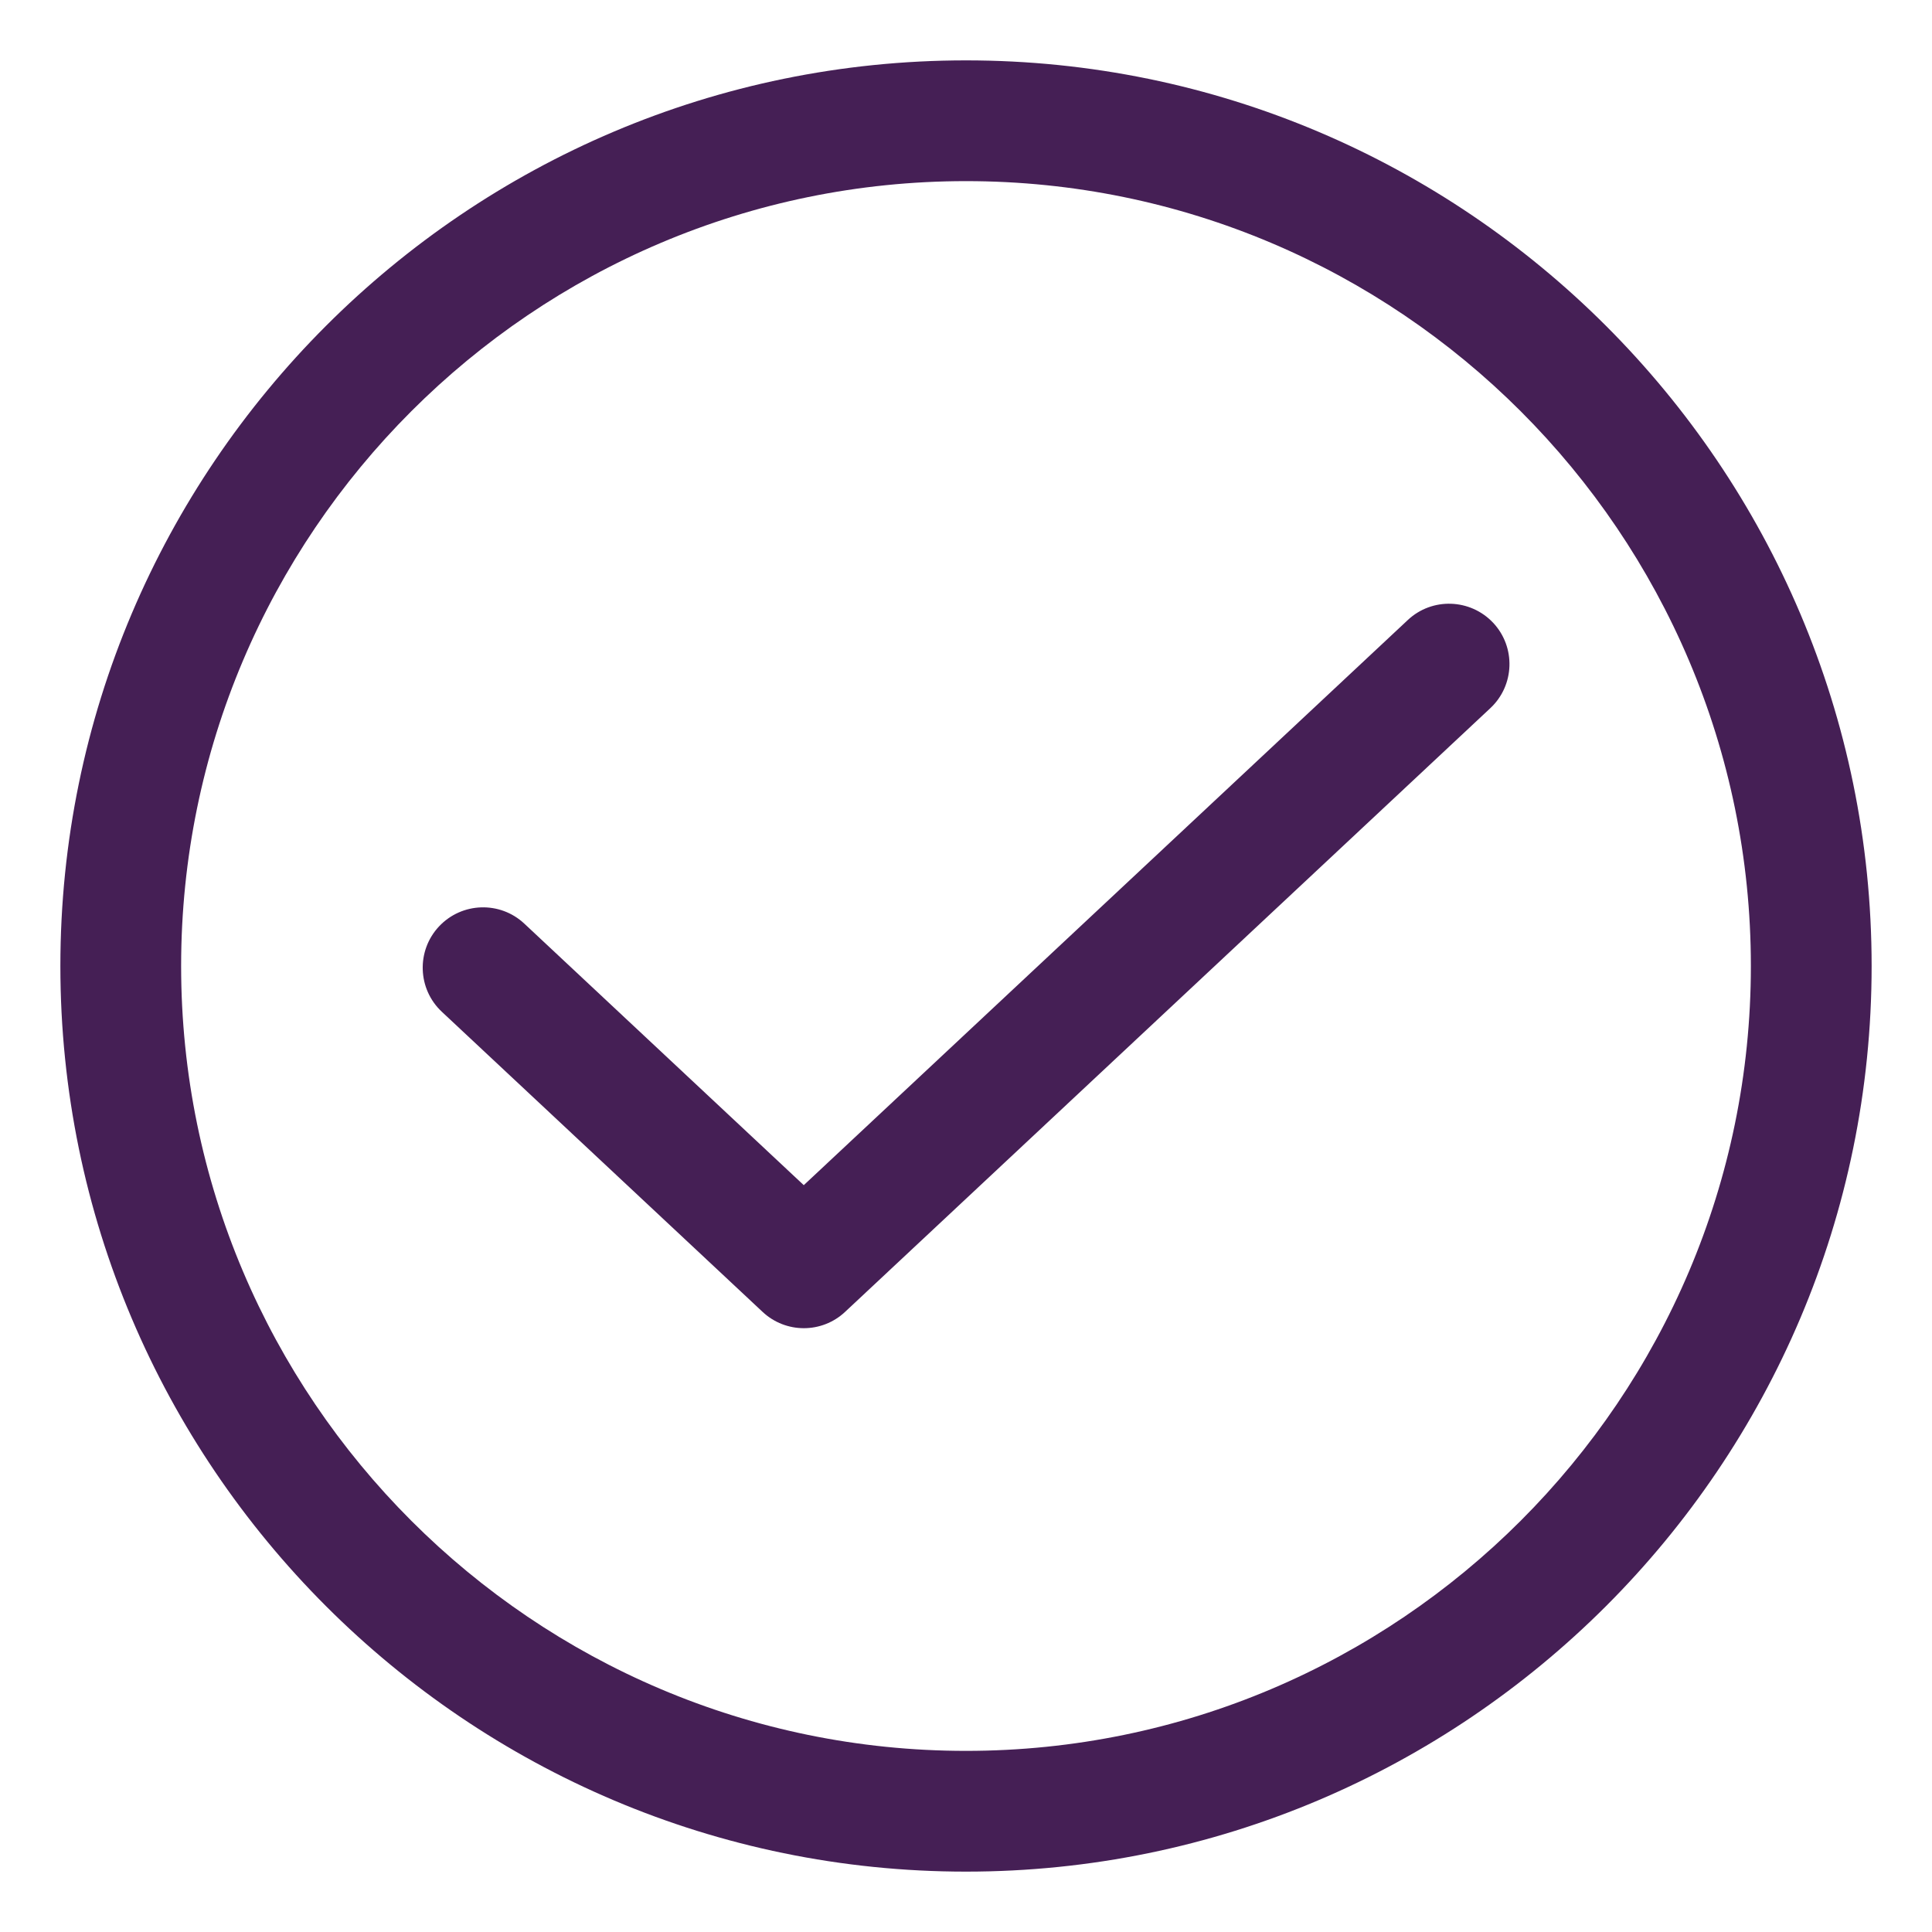
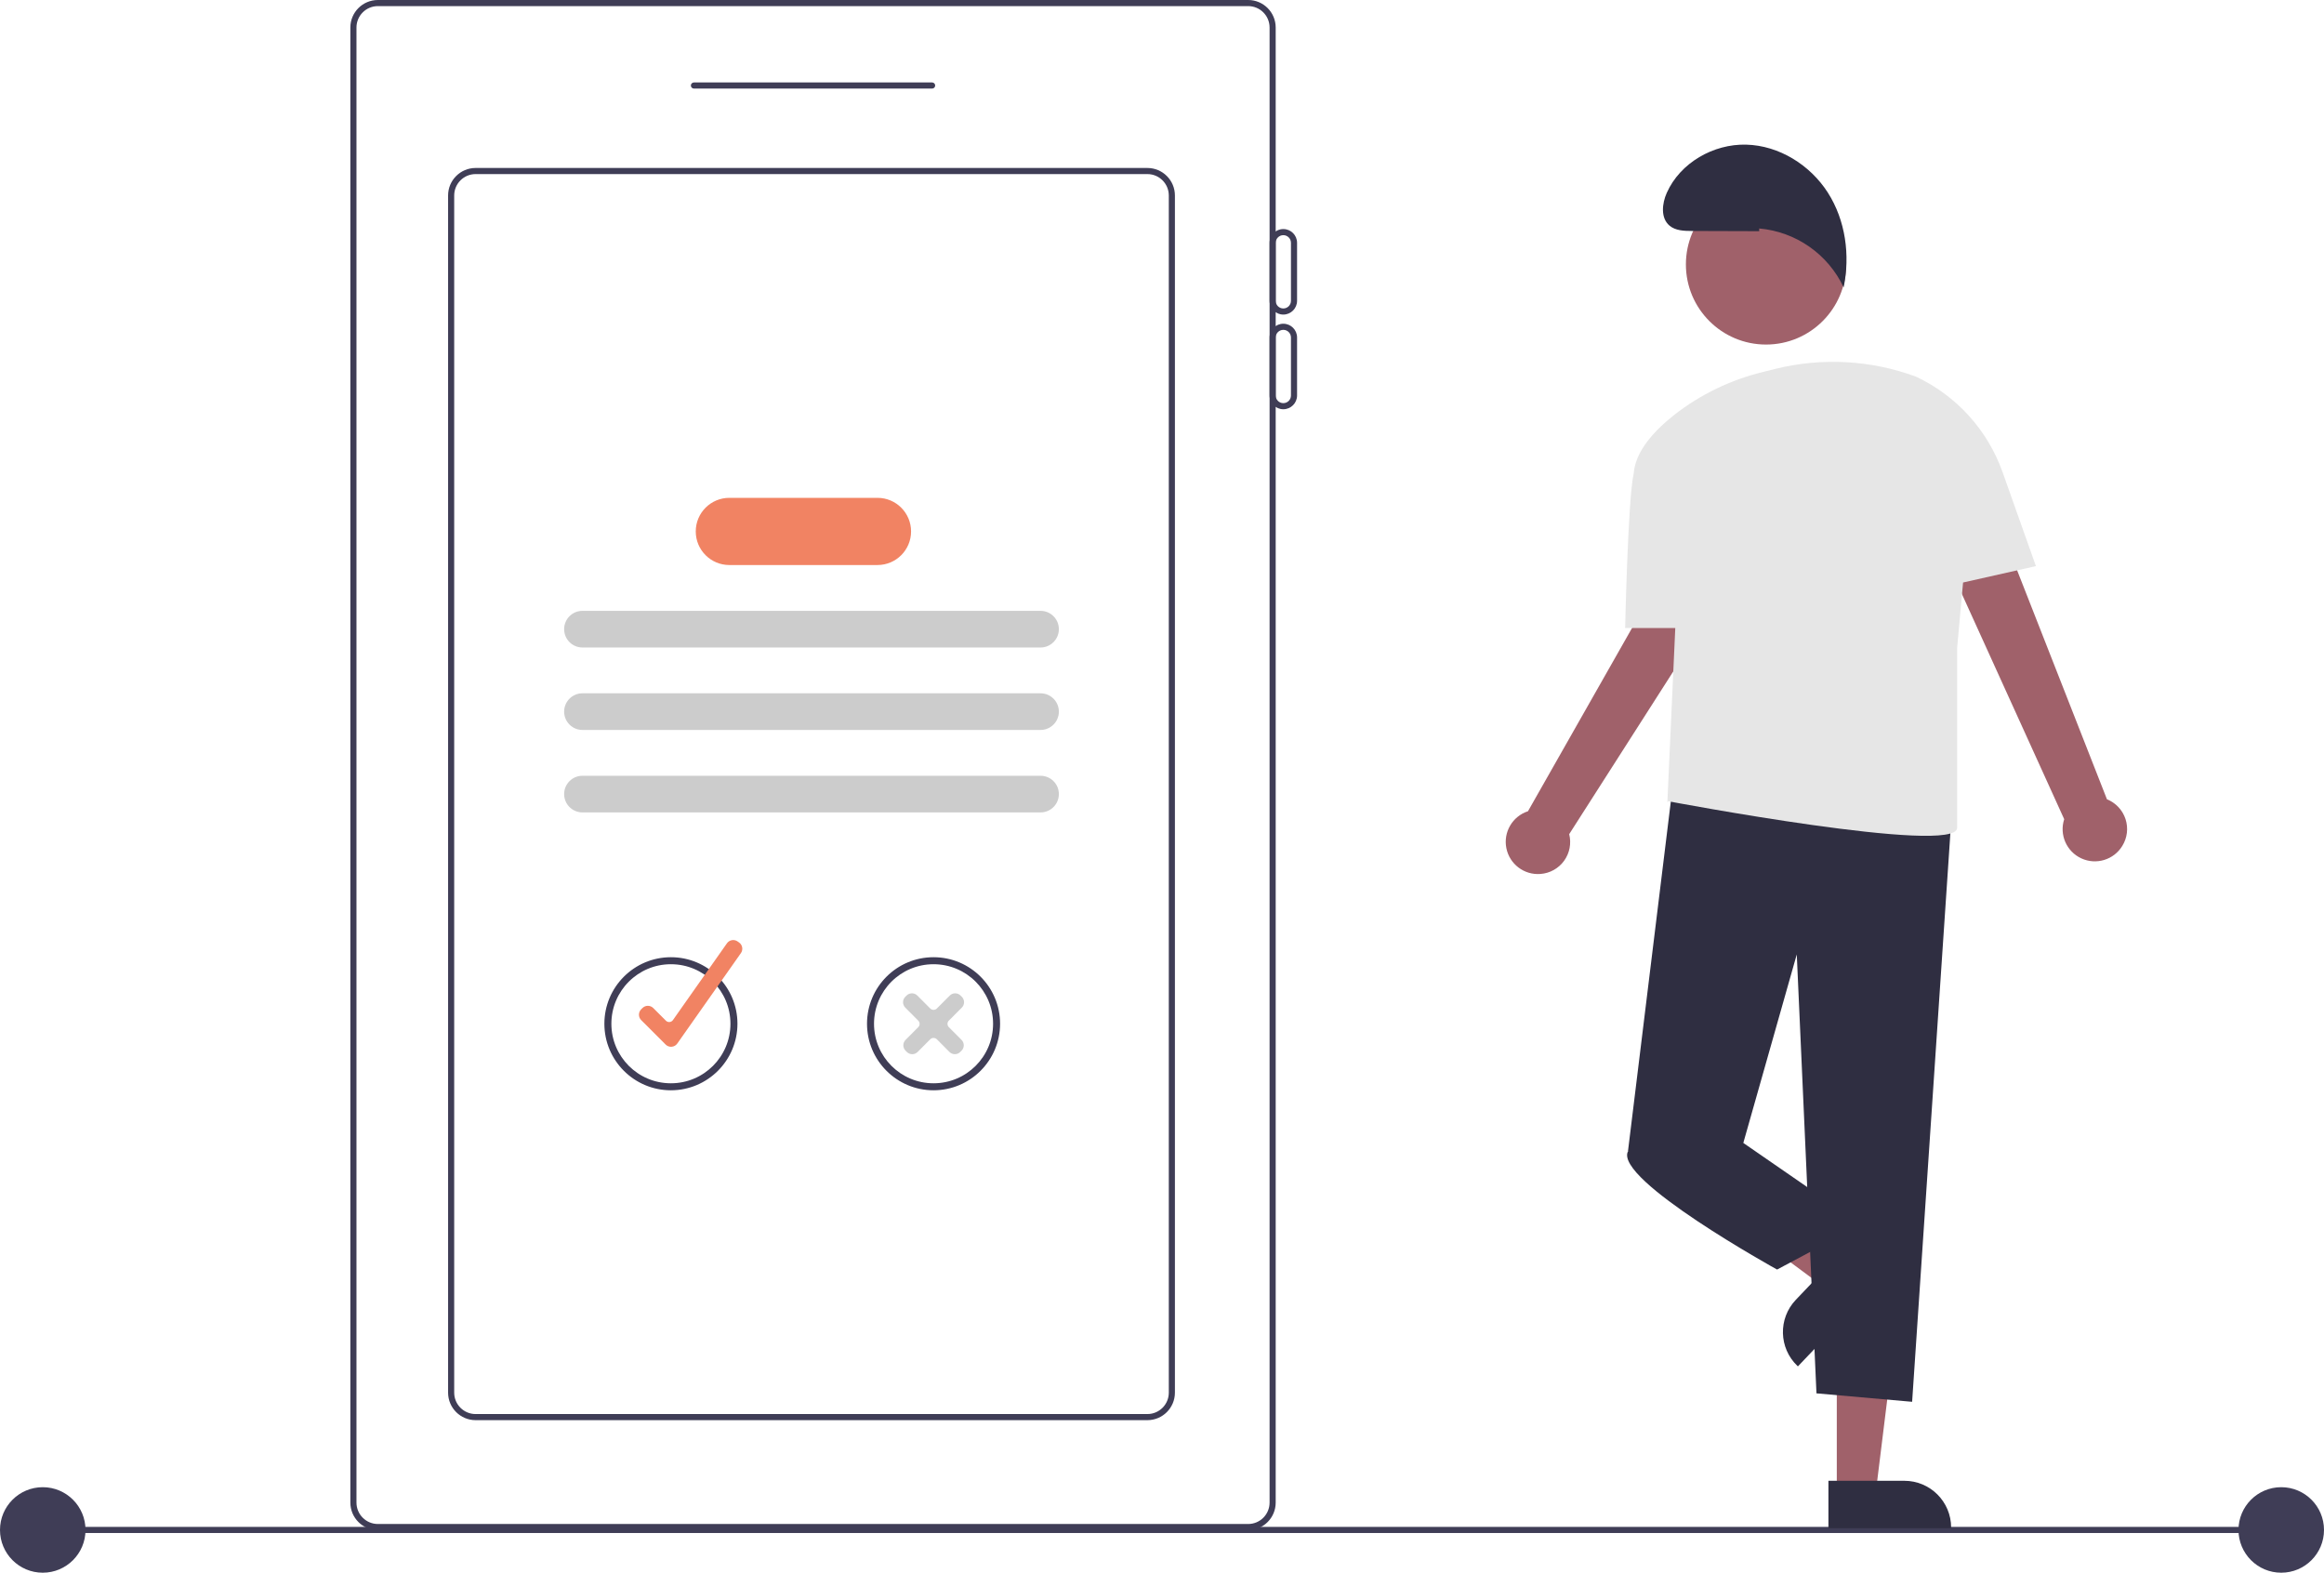
- <svg xmlns="http://www.w3.org/2000/svg" fill="#451F55" width="800px" height="800px" viewBox="0 0 32 32" enable-background="new 0 0 32 32" version="1.1" xml:space="preserve">
-   <g id="SVGRepo_bgCarrier" stroke-width="0" />
-   <g id="SVGRepo_tracerCarrier" stroke-linecap="round" stroke-linejoin="round" />
-   <g id="SVGRepo_iconCarrier">
-     <g id="Approved">
-       <g>
-         <path d="M16,1C7.729,1,1,7.729,1,16s6.729,15,15,15s15-6.729,15-15S24.271,1,16,1z M16,29C8.832,29,3,23.168,3,16S8.832,3,16,3 s13,5.832,13,13S23.168,29,16,29z" />
-         <path d="M23.317,10.27l-10.004,9.36l-4.629-4.332c-0.403-0.377-1.035-0.356-1.413,0.047c-0.377,0.403-0.356,1.036,0.047,1.413 l5.313,4.971c0.192,0.18,0.438,0.27,0.683,0.27s0.491-0.09,0.683-0.27l10.688-10c0.403-0.377,0.424-1.01,0.047-1.413 C24.353,9.913,23.719,9.892,23.317,10.27z" />
-       </g>
-     </g>
-     <g id="Approved_1_" />
-     <g id="File_Approve" />
-     <g id="Folder_Approved" />
-     <g id="Security_Approved" />
-     <g id="Certificate_Approved" />
-     <g id="User_Approved" />
-     <g id="ID_Card_Approved" />
-     <g id="Android_Approved" />
-     <g id="Privacy_Approved" />
-     <g id="Approved_2_" />
-     <g id="Message_Approved" />
-     <g id="Upload_Approved" />
-     <g id="Download_Approved" />
-     <g id="Email_Approved" />
-     <g id="Data_Approved" />
-   </g>
+ <svg xmlns="http://www.w3.org/2000/svg" data-name="Layer 1" width="761" height="514.949" viewBox="0 0 761 514.949">
+   <rect x="13.553" y="499.949" width="727.447" height="2" fill="#3f3d56" />
+   <circle cx="14" cy="500.949" r="14" fill="#3f3d56" />
+   <circle cx="747" cy="500.949" r="14" fill="#3f3d56" />
+   <path d="M628.228,693.526h-285a9.01,9.01,0,0,1-9-9v-483a9.01,9.01,0,0,1,9-9h285a9.01,9.01,0,0,1,9,9v483A9.01,9.01,0,0,1,628.228,693.526Zm-285-499a7.008,7.008,0,0,0-7,7v483a7.008,7.008,0,0,0,7,7h285a7.008,7.008,0,0,0,7-7v-483a7.008,7.008,0,0,0-7-7Z" transform="translate(-219.5 -192.5257)" fill="#3f3d56" />
+   <path d="M524.728,221.526h-78a1,1,0,0,1,0-2h78a1,1,0,0,1,0,2Z" transform="translate(-219.5 -192.5257)" fill="#3f3d56" />
+   <path d="M595.228,657.526h-220a9.01,9.01,0,0,1-9-9v-392a9.01,9.01,0,0,1,9-9h220a9.01,9.01,0,0,1,9,9v392A9.01,9.01,0,0,1,595.228,657.526Zm-220-408a7.008,7.008,0,0,0-7,7v392a7.008,7.008,0,0,0,7,7h220a7.008,7.008,0,0,0,7-7v-392a7.008,7.008,0,0,0-7-7Z" transform="translate(-219.5 -192.5257)" fill="#3f3d56" />
+   <path d="M639.728,295.526a4.505,4.505,0,0,1-4.5-4.5v-19a4.5,4.5,0,0,1,9,0v19A4.505,4.505,0,0,1,639.728,295.526Zm0-26a2.503,2.503,0,0,0-2.5,2.5v19a2.5,2.5,0,0,0,5,0v-19A2.503,2.503,0,0,0,639.728,269.526Z" transform="translate(-219.5 -192.5257)" fill="#3f3d56" />
+   <path d="M639.728,326.526a4.505,4.505,0,0,1-4.5-4.5v-19a4.5,4.5,0,0,1,9,0v19A4.505,4.505,0,0,1,639.728,326.526Zm0-26a2.503,2.503,0,0,0-2.5,2.5v19a2.5,2.5,0,0,0,5,0v-19A2.503,2.503,0,0,0,639.728,300.526Z" transform="translate(-219.5 -192.5257)" fill="#3f3d56" />
+   <path d="M560.228,404.533h-150a6,6,0,0,1,0-12h150a6,6,0,0,1,0,12Z" transform="translate(-219.5 -192.5257)" fill="#ccc" />
+   <path d="M560.228,431.533h-150a6,6,0,0,1,0-12h150a6,6,0,0,1,0,12Z" transform="translate(-219.5 -192.5257)" fill="#ccc" />
+   <path d="M560.228,458.533h-150a6,6,0,0,1,0-12h150a6,6,0,0,1,0,12Z" transform="translate(-219.5 -192.5257)" fill="#ccc" />
+   <path d="M506.831,377.533H458.326a11,11,0,0,1,0-22h48.505a11,11,0,0,1,0,22Z" transform="translate(-219.5 -192.5257)" fill="#f18363" />
+   <path d="M439.192,549.518a21.787,21.787,0,1,1,21.787-21.787h0A21.812,21.812,0,0,1,439.192,549.518Zm0-41.28a19.494,19.494,0,1,0,19.494,19.494,19.494,19.494,0,0,0-19.494-19.494Z" transform="translate(-219.5 -192.5257)" fill="#3f3d56" />
+   <path d="M439.229,535.273a2.495,2.495,0,0,1-1.766-.733l-8.005-8.006a2.498,2.498,0,0,1,0-3.535l.414-.415a2.505,2.505,0,0,1,3.536,0l4.15,4.149a1.501,1.501,0,0,0,2.288-.197l17.697-25.15a2.502,2.502,0,0,1,3.483-.605l.481.339a2.5,2.5,0,0,1,.605,3.483l-20.837,29.609a2.493,2.493,0,0,1-1.83,1.052C439.373,535.27,439.301,535.273,439.229,535.273Z" transform="translate(-219.5 -192.5257)" fill="#f18363" />
+   <path d="M525.193,549.518a21.787,21.787,0,1,1,21.787-21.787h0A21.812,21.812,0,0,1,525.193,549.518Zm0-41.28a19.494,19.494,0,1,0,19.494,19.494,19.494,19.494,0,0,0-19.494-19.494Z" transform="translate(-219.5 -192.5257)" fill="#3f3d56" />
+   <path d="M532.174,537.696h-.004a2.48,2.48,0,0,1-1.767-.735l-4.148-4.159a1.537,1.537,0,0,0-2.125-.001l-4.148,4.161a2.483,2.483,0,0,1-1.767.734h-.004a2.48,2.48,0,0,1-1.765-.73l-.415-.412a2.504,2.504,0,0,1-.006-3.535l4.167-4.181a1.502,1.502,0,0,0-0-2.117L515.931,522.443a2.502,2.502,0,0,1,.005-3.534l.416-.414a2.48,2.48,0,0,1,1.765-.729h.004a2.48,2.48,0,0,1,1.767.735l4.244,4.257a1.539,1.539,0,0,0,2.125,0l4.244-4.257a2.48,2.48,0,0,1,1.767-.735h.004a2.48,2.48,0,0,1,1.765.73l.415.413a2.502,2.502,0,0,1,.005,3.534l-4.262,4.276a1.503,1.503,0,0,0,0,2.118l4.167,4.181a2.502,2.502,0,0,1-.005,3.534l-.416.414A2.48,2.48,0,0,1,532.174,537.696Z" transform="translate(-219.5 -192.5257)" fill="#ccc" />
+   <polygon points="601.462 488.504 614.247 488.504 620.332 439.191 601.462 439.191 601.462 488.504" fill="#a0616a" />
+   <path d="M818.223,677.376h40.181a0,0,0,0,1,0,0v15.524a0,0,0,0,1,0,0H833.532a15.309,15.309,0,0,1-15.309-15.309v-.215A0,0,0,0,1,818.223,677.376Z" transform="translate(1457.126 1177.752) rotate(-180)" fill="#2f2e41" />
+   <polygon points="605.956 412.091 597.137 421.348 557.236 391.74 570.251 378.078 605.956 412.091" fill="#a0616a" />
+   <path d="M811.682,612.252h24.871a0,0,0,0,1,0,0v15.524a0,0,0,0,1,0,0H796.373a0,0,0,0,1,0,0v-.215A15.309,15.309,0,0,1,811.682,612.252Z" transform="translate(-415.1101 591.0036) rotate(-46.39032)" fill="#2f2e41" />
+   <path d="M914.445,469.515a10.486,10.486,0,0,0-5.017-15.277L859.233,326.309l-19.566,11.715,55.76,122.728a10.543,10.543,0,0,0,19.018,8.763Z" transform="translate(-219.5 -192.5257)" fill="#a0616a" />
+   <path d="M723.92,478.685a10.486,10.486,0,0,0,9.417-13.034L807.388,349.885l-20.973-8.954L719.842,458.147a10.543,10.543,0,0,0,4.079,20.538Z" transform="translate(-219.5 -192.5257)" fill="#a0616a" />
+   <path d="M858.739,456.705l-13.108,194.806L814.307,648.747l-6.449-143.721L790.353,566.752l-37.773,2.764L767.531,447.492Z" transform="translate(-219.5 -192.5257)" fill="#2f2e41" />
+   <path d="M784.826,557.539l5.528,9.213,38.694,26.717-27.639,14.741s-53.435-29.481-48.828-38.694Z" transform="translate(-219.5 -192.5257)" fill="#2f2e41" />
+   <path d="M886.168,377.887l-10.904-30.73a54.861,54.861,0,0,0-28.383-31.312h0a78.504,78.504,0,0,0-46.074-2.522q-1.881.467-3.968.985a76.695,76.695,0,0,0-29.082,14.048c-6.719,5.297-12.764,12.004-13.302,19.218-.004.016-.01.029-.013.045-1.861,8.157-2.782,50.536-2.782,50.536H768.075l-2.596,57.12.21-.414s94.683,17.918,94.683,8.705v-58.962l1.941-21.35Z" transform="translate(-219.5 -192.5257)" fill="#e6e6e6" />
+   <circle cx="578.291" cy="86.577" r="26.239" fill="#a0616a" />
+   <path d="M795.552,268.222l-22.065-.07c-2.563-.008-5.362-.099-7.315-1.759-2.941-2.501-2.448-7.221-.873-10.746,4.386-9.816,15.273-16.05,26.02-15.761s20.923,6.65,26.713,15.709,7.354,20.5,5.173,31.027a33.828,33.828,0,0,0-27.66-19.287Z" transform="translate(-219.5 -192.5257)" fill="#2f2e41" />
</svg>
